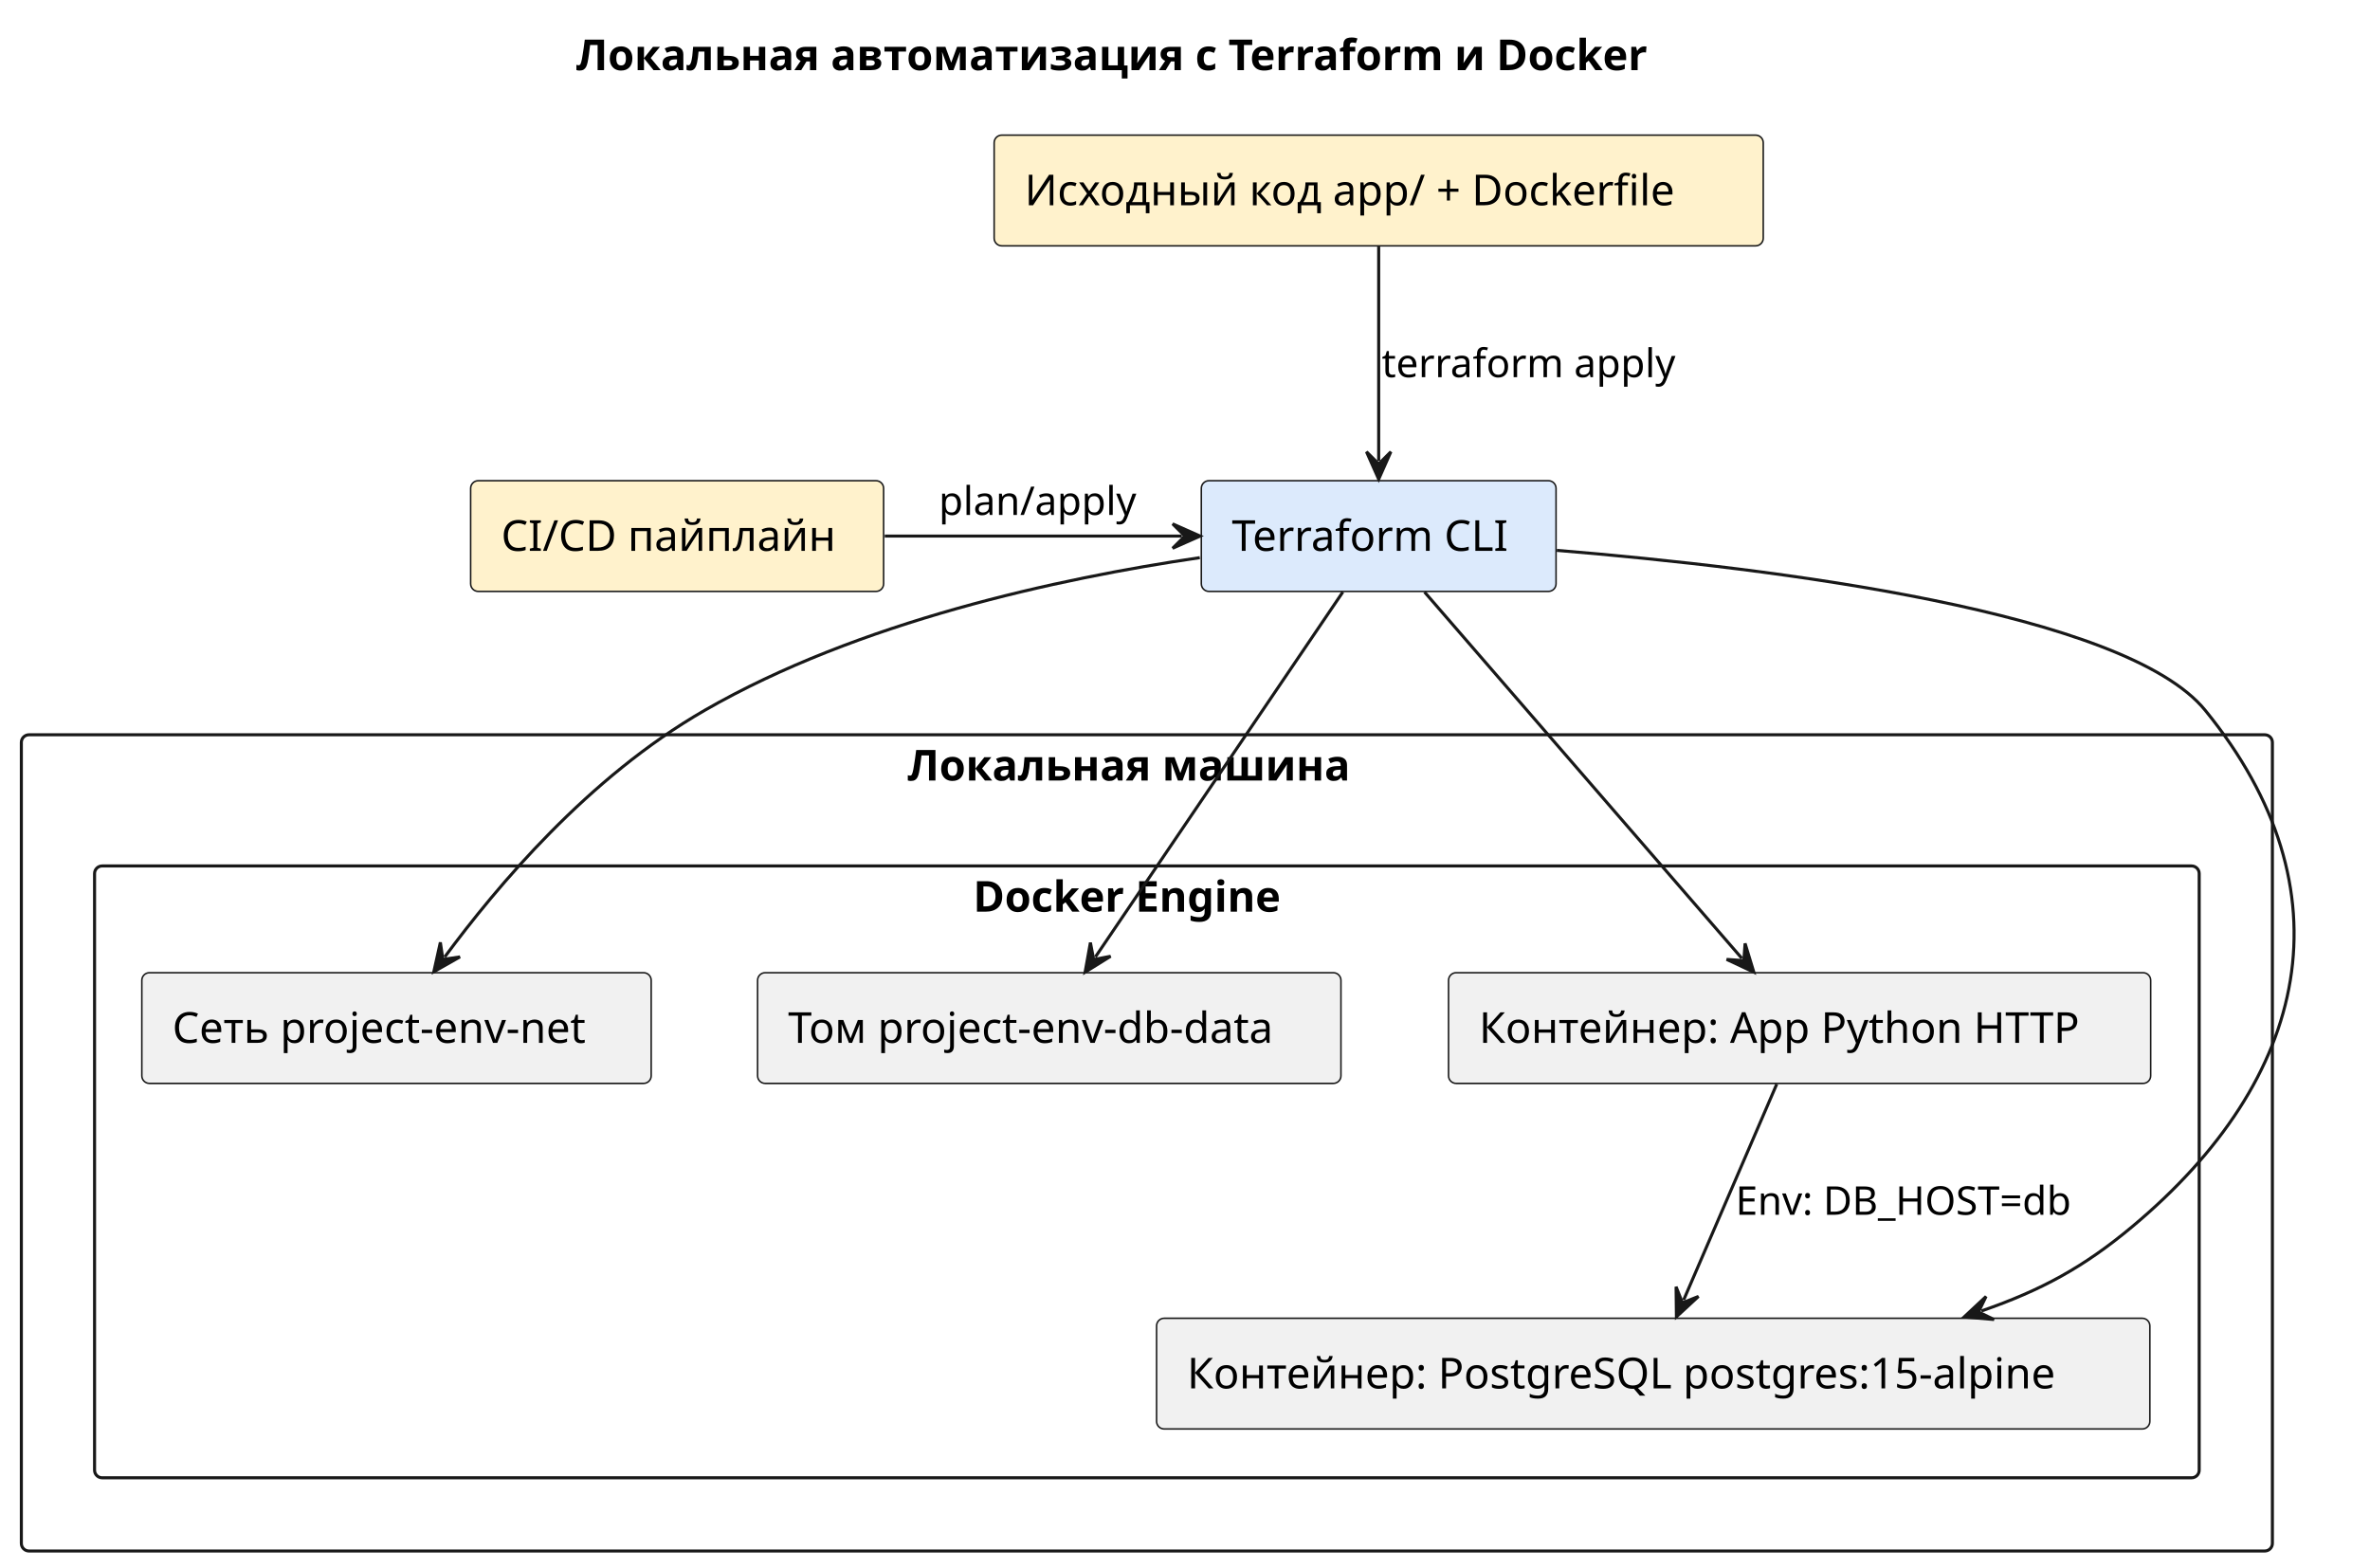
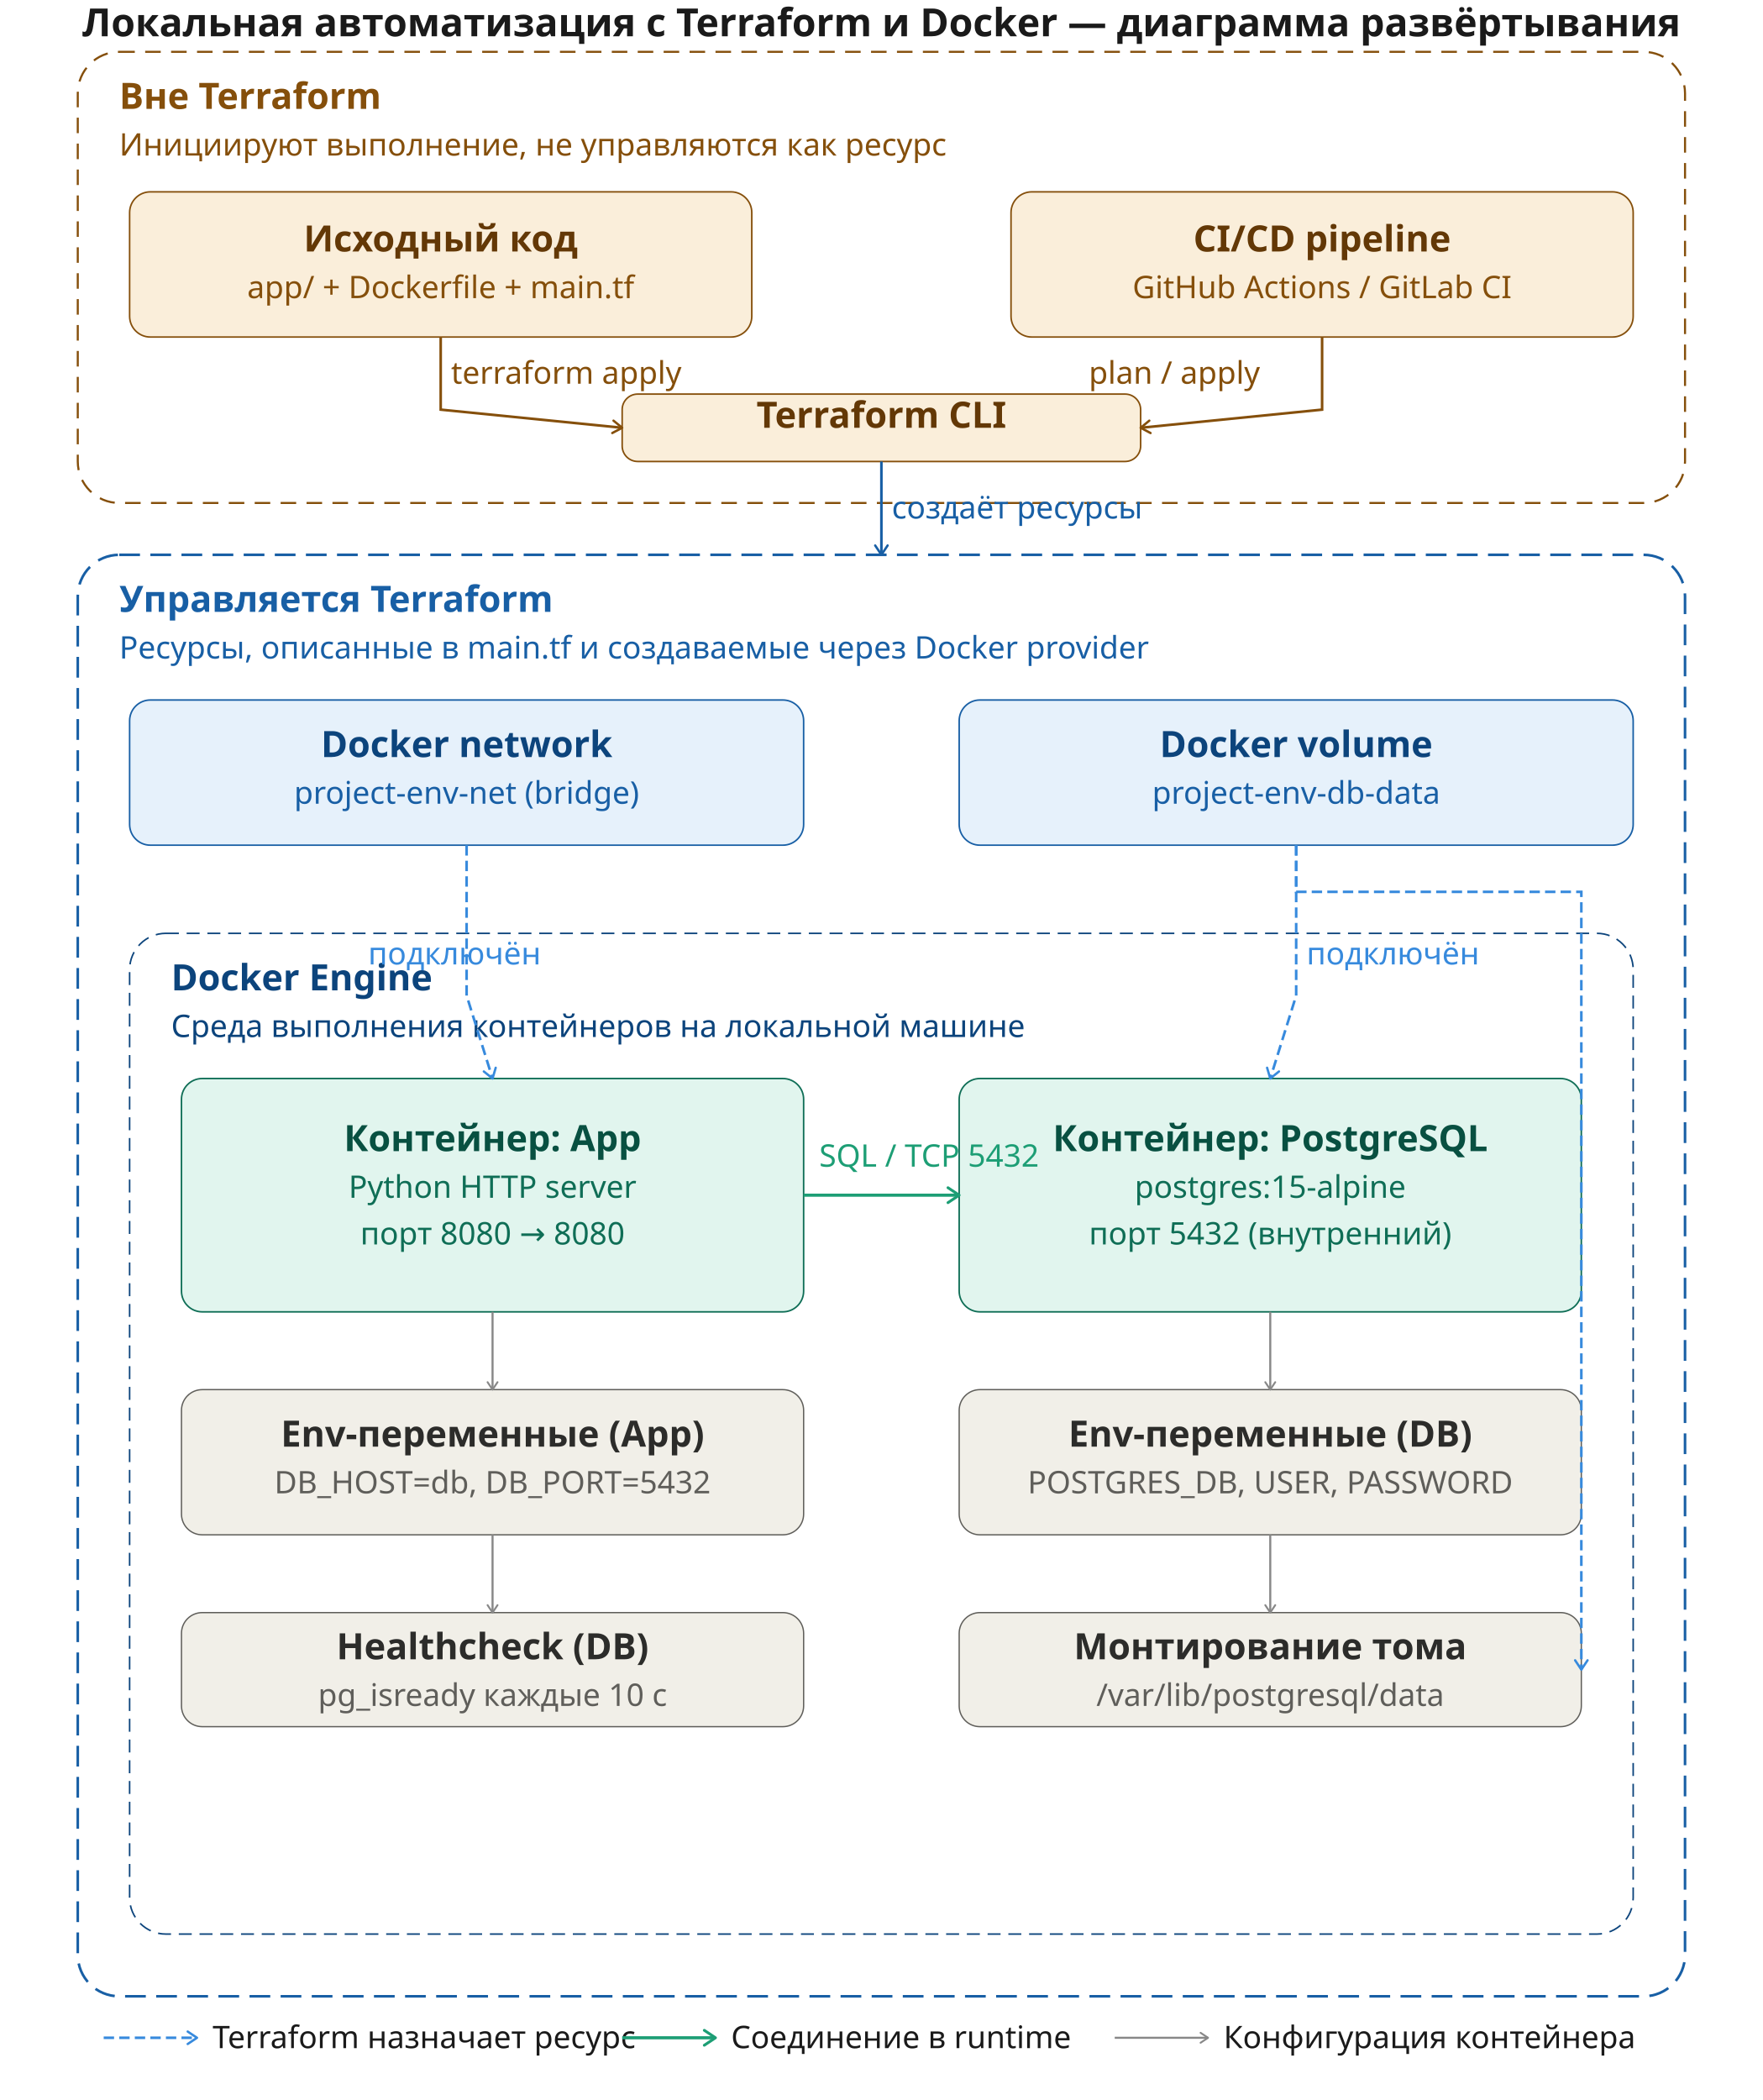
- <svg xmlns="http://www.w3.org/2000/svg" contentStyleType="text/css" data-diagram-type="DESCRIPTION" height="514px" preserveAspectRatio="none" style="width:777px;height:514px;background:#FFFFFF;" version="1.1" viewBox="0 0 777 514" width="777px" zoomAndPan="magnify">
-   <defs />
-   <g>
-     <g class="title" data-source-line="1">
-       <text fill="#000000" font-family="sans-serif" font-size="14" font-weight="bold" lengthAdjust="spacing" textLength="386.251" x="188.864" y="22.995">Локальная автоматизация с Terraform и Docker</text>
-     </g>
-     <g class="cluster" data-entity="......... ......" data-source-line="4" data-uid="ent0002" id="cluster_......... ......">
-       <rect fill="none" height="267.59" rx="2.5" ry="2.5" style="stroke:#181818;stroke-width:1;" width="738" x="7" y="240.897" />
-       <text fill="#000000" font-family="sans-serif" font-size="14" font-weight="bold" lengthAdjust="spacing" textLength="156.974" x="297.513" y="255.892">Локальная машина</text>
-     </g>
-     <g class="cluster" data-entity="Docker Engine" data-source-line="5" data-uid="ent0003" id="cluster_Docker Engine">
-       <rect fill="none" height="200.59" rx="2.5" ry="2.5" style="stroke:#181818;stroke-width:1;" width="690" x="31" y="283.897" />
-       <text fill="#000000" font-family="sans-serif" font-size="14" font-weight="bold" lengthAdjust="spacing" textLength="113.935" x="319.033" y="298.892">Docker Engine</text>
-     </g>
-     <g class="entity" data-entity="NET" data-source-line="6" data-uid="ent0004" id="entity_NET">
-       <rect fill="#F1F1F1" height="36.297" rx="2.5" ry="2.5" style="stroke:#181818;stroke-width:0.5;" width="166.993" x="46.5" y="318.897" />
-       <text fill="#000000" font-family="sans-serif" font-size="14" lengthAdjust="spacing" textLength="146.993" x="56.5" y="341.892">Сеть project-env-net</text>
-     </g>
-     <g class="entity" data-entity="VOL" data-source-line="7" data-uid="ent0005" id="entity_VOL">
-       <rect fill="#F1F1F1" height="36.297" rx="2.5" ry="2.5" style="stroke:#181818;stroke-width:0.5;" width="191.261" x="248.37" y="318.897" />
-       <text fill="#000000" font-family="sans-serif" font-size="14" lengthAdjust="spacing" textLength="171.261" x="258.37" y="341.892">Том project-env-db-data</text>
-     </g>
-     <g class="entity" data-entity="APP" data-source-line="8" data-uid="ent0006" id="entity_APP">
-       <rect fill="#F1F1F1" height="36.297" rx="2.5" ry="2.5" style="stroke:#181818;stroke-width:0.5;" width="230.198" x="474.9" y="318.897" />
-       <text fill="#000000" font-family="sans-serif" font-size="14" lengthAdjust="spacing" textLength="210.198" x="484.9" y="341.892">Контейнер: App Python HTTP</text>
-     </g>
-     <g class="entity" data-entity="DB" data-source-line="9" data-uid="ent0007" id="entity_DB">
-       <rect fill="#F1F1F1" height="36.297" rx="2.5" ry="2.5" style="stroke:#181818;stroke-width:0.5;" width="325.648" x="379.18" y="432.187" />
-       <text fill="#000000" font-family="sans-serif" font-size="14" lengthAdjust="spacing" textLength="305.648" x="389.18" y="455.182">Контейнер: PostgreSQL postgres:15-alpine</text>
-     </g>
-     <g class="entity" data-entity="TF" data-source-line="13" data-uid="ent0008" id="entity_TF">
-       <rect fill="#DCEAFC" height="36.297" rx="2.5" ry="2.5" style="stroke:#181818;stroke-width:0.5;" width="116.298" x="393.85" y="157.597" />
-       <text fill="#000000" font-family="sans-serif" font-size="14" lengthAdjust="spacing" textLength="96.298" x="403.85" y="180.592">Terraform CLI</text>
-     </g>
-     <g class="entity" data-entity="CODE" data-source-line="14" data-uid="ent0009" id="entity_CODE">
-       <rect fill="#FFF2CC" height="36.297" rx="2.5" ry="2.5" style="stroke:#181818;stroke-width:0.5;" width="252.148" x="325.93" y="44.297" />
-       <text fill="#000000" font-family="sans-serif" font-size="14" lengthAdjust="spacing" textLength="232.148" x="335.93" y="67.292">Исходный код app/ + Dockerfile</text>
-     </g>
-     <g class="entity" data-entity="CI" data-source-line="15" data-uid="ent0010" id="entity_CI">
-       <rect fill="#FFF2CC" height="36.297" rx="2.5" ry="2.5" style="stroke:#181818;stroke-width:0.5;" width="135.391" x="154.3" y="157.597" />
-       <text fill="#000000" font-family="sans-serif" font-size="14" lengthAdjust="spacing" textLength="115.391" x="164.3" y="180.592">CI/CD пайплайн</text>
-     </g>
-     <g class="link" data-entity-1="TF" data-entity-2="NET" data-source-line="17" data-uid="lnk11" id="link_TF_NET">
-       <path d="M393.35,182.827 C346.82,189.657 281.43,203.857 231,232.897 C192.77,254.897 162.939,290.584 145.799,313.744" fill="none" id="TF-to-NET" style="stroke:#181818;stroke-width:1;" />
-       <polygon fill="#181818" points="142.23,318.567,150.799,313.712,145.204,314.548,144.369,308.953,142.23,318.567" style="stroke:#181818;stroke-width:1;" />
-     </g>
-     <g class="link" data-entity-1="TF" data-entity-2="VOL" data-source-line="18" data-uid="lnk12" id="link_TF_VOL">
-       <path d="M440.24,194.097 C419.46,224.737 379.876,283.12 359.116,313.75" fill="none" id="TF-to-VOL" style="stroke:#181818;stroke-width:1;" />
-       <polygon fill="#181818" points="355.75,318.717,364.111,313.511,358.555,314.578,357.488,309.023,355.75,318.717" style="stroke:#181818;stroke-width:1;" />
-     </g>
-     <g class="link" data-entity-1="TF" data-entity-2="APP" data-source-line="19" data-uid="lnk13" id="link_TF_APP">
-       <path d="M467.03,194.097 C493.58,224.737 544.532,283.552 571.062,314.182" fill="none" id="TF-to-APP" style="stroke:#181818;stroke-width:1;" />
-       <polygon fill="#181818" points="574.99,318.717,572.121,309.295,571.716,314.938,566.074,314.533,574.99,318.717" style="stroke:#181818;stroke-width:1;" />
-     </g>
-     <g class="link" data-entity-1="TF" data-entity-2="DB" data-source-line="20" data-uid="lnk14" id="link_TF_DB">
-       <path d="M510.4,180.437 C581.89,186.307 696.72,200.617 723,232.897 C770.98,291.827 757.36,353.507 699,402.187 C683.16,415.407 669.359,422.952 649.599,429.802" fill="none" id="TF-to-DB" style="stroke:#181818;stroke-width:1;" />
-       <polygon fill="#181818" points="643.93,431.767,653.744,432.598,648.654,430.129,651.123,425.04,643.93,431.767" style="stroke:#181818;stroke-width:1;" />
-     </g>
-     <g class="link" data-entity-1="CODE" data-entity-2="TF" data-source-line="22" data-uid="lnk15" id="link_CODE_TF">
-       <path d="M452,80.837 C452,101.627 452,130.217 452,151.107" fill="none" id="CODE-to-TF" style="stroke:#181818;stroke-width:1;" />
-       <polygon fill="#181818" points="452,157.107,456,148.107,452,152.107,448,148.107,452,157.107" style="stroke:#181818;stroke-width:1;" />
-       <text fill="#000000" font-family="sans-serif" font-size="13" lengthAdjust="spacing" textLength="102.197" x="453" y="123.664">terraform apply</text>
-     </g>
-     <g class="link" data-entity-1="CI" data-entity-2="TF" data-source-line="23" data-uid="lnk16" id="link_CI_TF">
-       <path d="M290.07,175.747 C322.93,175.747 355.94,175.747 387.45,175.747" fill="none" id="CI-to-TF" style="stroke:#181818;stroke-width:1;" />
-       <polygon fill="#181818" points="393.45,175.747,384.45,171.747,388.45,175.747,384.45,179.747,393.45,175.747" style="stroke:#181818;stroke-width:1;" />
-       <text fill="#000000" font-family="sans-serif" font-size="13" lengthAdjust="spacing" textLength="68.225" x="307.77" y="168.814">plan/apply</text>
-     </g>
-     <g class="link" data-entity-1="APP" data-entity-2="DB" data-source-line="24" data-uid="lnk17" id="link_APP_DB">
-       <path d="M582.5,355.427 C573.54,376.217 560.995,405.297 551.985,426.197" fill="none" id="APP-to-DB" style="stroke:#181818;stroke-width:1;" />
-       <polygon fill="#181818" points="549.61,431.707,556.846,425.026,551.589,427.115,549.5,421.859,549.61,431.707" style="stroke:#181818;stroke-width:1;" />
-       <text fill="#000000" font-family="sans-serif" font-size="13" lengthAdjust="spacing" textLength="121.685" x="569" y="398.254">Env: DB_HOST=db</text>
-     </g>
-   </g>
+ <svg xmlns="http://www.w3.org/2000/svg" width="1360" height="1620" viewBox="0 0 680 810" style="background:#FFFFFF;font-family:sans-serif;">
+   <defs>
+     <marker id="arrow" viewBox="0 0 10 10" refX="8" refY="5" markerWidth="6" markerHeight="6" orient="auto-start-reverse">
+       <path d="M2 1L8 5L2 9" fill="none" stroke="context-stroke" stroke-width="1.5" stroke-linecap="round" stroke-linejoin="round" />
+     </marker>
+   </defs>
+   <text font-size="15" font-weight="bold" fill="#1a1a1a" x="340" y="14" text-anchor="middle">Локальная автоматизация с Terraform и Docker — диаграмма развёртывания</text>
+   <rect x="30" y="20" width="620" height="174" rx="16" fill="none" stroke="#854F0B" stroke-width="0.8" stroke-dasharray="6 4" />
+   <text font-size="14" font-weight="bold" fill="#854F0B" x="46" y="42">Вне Terraform</text>
+   <text font-size="12" fill="#854F0B" x="46" y="60">Инициируют выполнение, не управляются как ресурс</text>
+   <rect x="50" y="74" width="240" height="56" rx="8" fill="#FAEEDA" stroke="#854F0B" stroke-width="0.6" />
+   <text font-size="14" font-weight="bold" fill="#633806" x="170" y="97" text-anchor="middle">Исходный код</text>
+   <text font-size="12" fill="#854F0B" x="170" y="115" text-anchor="middle">app/ + Dockerfile + main.tf</text>
+   <rect x="390" y="74" width="240" height="56" rx="8" fill="#FAEEDA" stroke="#854F0B" stroke-width="0.6" />
+   <text font-size="14" font-weight="bold" fill="#633806" x="510" y="97" text-anchor="middle">CI/CD pipeline</text>
+   <text font-size="12" fill="#854F0B" x="510" y="115" text-anchor="middle">GitHub Actions / GitLab CI</text>
+   <rect x="240" y="152" width="200" height="26" rx="6" fill="#FAEEDA" stroke="#854F0B" stroke-width="0.6" />
+   <text font-size="14" font-weight="bold" fill="#633806" x="340" y="165" text-anchor="middle">Terraform CLI</text>
+   <path d="M170 130 L170 158 L240 165" fill="none" stroke="#854F0B" stroke-width="1" marker-end="url(#arrow)" />
+   <text font-size="12" fill="#854F0B" x="174" y="148">terraform apply</text>
+   <path d="M510 130 L510 158 L440 165" fill="none" stroke="#854F0B" stroke-width="1" marker-end="url(#arrow)" />
+   <text font-size="12" fill="#854F0B" x="420" y="148">plan / apply</text>
+   <rect x="30" y="214" width="620" height="556" rx="16" fill="none" stroke="#185FA5" stroke-width="1" stroke-dasharray="8 4" />
+   <text font-size="14" font-weight="bold" fill="#185FA5" x="46" y="236">Управляется Terraform</text>
+   <text font-size="12" fill="#185FA5" x="46" y="254">Ресурсы, описанные в main.tf и создаваемые через Docker provider</text>
+   <line x1="340" y1="178" x2="340" y2="214" stroke="#185FA5" stroke-width="1" marker-end="url(#arrow)" />
+   <text font-size="12" fill="#185FA5" x="344" y="200">создаёт ресурсы</text>
+   <rect x="50" y="270" width="260" height="56" rx="8" fill="#E6F1FB" stroke="#185FA5" stroke-width="0.6" />
+   <text font-size="14" font-weight="bold" fill="#0C447C" x="180" y="292" text-anchor="middle">Docker network</text>
+   <text font-size="12" fill="#185FA5" x="180" y="310" text-anchor="middle">project-env-net (bridge)</text>
+   <rect x="370" y="270" width="260" height="56" rx="8" fill="#E6F1FB" stroke="#185FA5" stroke-width="0.6" />
+   <text font-size="14" font-weight="bold" fill="#0C447C" x="500" y="292" text-anchor="middle">Docker volume</text>
+   <text font-size="12" fill="#185FA5" x="500" y="310" text-anchor="middle">project-env-db-data</text>
+   <rect x="50" y="360" width="580" height="386" rx="14" fill="none" stroke="#0C447C" stroke-width="0.6" stroke-dasharray="5 3" />
+   <text font-size="14" font-weight="bold" fill="#0C447C" x="66" y="382">Docker Engine</text>
+   <text font-size="12" fill="#0C447C" x="66" y="400">Среда выполнения контейнеров на локальной машине</text>
+   <rect x="70" y="416" width="240" height="90" rx="8" fill="#E1F5EE" stroke="#0F6E56" stroke-width="0.6" />
+   <text font-size="14" font-weight="bold" fill="#085041" x="190" y="444" text-anchor="middle">Контейнер: App</text>
+   <text font-size="12" fill="#0F6E56" x="190" y="462" text-anchor="middle">Python HTTP server</text>
+   <text font-size="12" fill="#0F6E56" x="190" y="480" text-anchor="middle">порт 8080 → 8080</text>
+   <rect x="370" y="416" width="240" height="90" rx="8" fill="#E1F5EE" stroke="#0F6E56" stroke-width="0.6" />
+   <text font-size="14" font-weight="bold" fill="#085041" x="490" y="444" text-anchor="middle">Контейнер: PostgreSQL</text>
+   <text font-size="12" fill="#0F6E56" x="490" y="462" text-anchor="middle">postgres:15-alpine</text>
+   <text font-size="12" fill="#0F6E56" x="490" y="480" text-anchor="middle">порт 5432 (внутренний)</text>
+   <rect x="70" y="536" width="240" height="56" rx="8" fill="#F1EFE8" stroke="#5F5E5A" stroke-width="0.5" />
+   <text font-size="14" font-weight="bold" fill="#2C2C2A" x="190" y="558" text-anchor="middle">Env-переменные (App)</text>
+   <text font-size="12" fill="#5F5E5A" x="190" y="576" text-anchor="middle">DB_HOST=db, DB_PORT=5432</text>
+   <rect x="370" y="536" width="240" height="56" rx="8" fill="#F1EFE8" stroke="#5F5E5A" stroke-width="0.5" />
+   <text font-size="14" font-weight="bold" fill="#2C2C2A" x="490" y="558" text-anchor="middle">Env-переменные (DB)</text>
+   <text font-size="12" fill="#5F5E5A" x="490" y="576" text-anchor="middle">POSTGRES_DB, USER, PASSWORD</text>
+   <rect x="70" y="622" width="240" height="44" rx="8" fill="#F1EFE8" stroke="#5F5E5A" stroke-width="0.5" />
+   <text font-size="14" font-weight="bold" fill="#2C2C2A" x="190" y="640" text-anchor="middle">Healthcheck (DB)</text>
+   <text font-size="12" fill="#5F5E5A" x="190" y="658" text-anchor="middle">pg_isready каждые 10 с</text>
+   <rect x="370" y="622" width="240" height="44" rx="8" fill="#F1EFE8" stroke="#5F5E5A" stroke-width="0.5" />
+   <text font-size="14" font-weight="bold" fill="#2C2C2A" x="490" y="640" text-anchor="middle">Монтирование тома</text>
+   <text font-size="12" fill="#5F5E5A" x="490" y="658" text-anchor="middle">/var/lib/postgresql/data</text>
+   <path d="M180 326 L180 384 L190 416" fill="none" stroke="#378ADD" stroke-width="1" stroke-dasharray="4 2" marker-end="url(#arrow)" />
+   <text font-size="12" fill="#378ADD" x="142" y="372">подключён</text>
+   <path d="M500 326 L500 384 L490 416" fill="none" stroke="#378ADD" stroke-width="1" stroke-dasharray="4 2" marker-end="url(#arrow)" />
+   <text font-size="12" fill="#378ADD" x="504" y="372">подключён</text>
+   <path d="M500 326 L500 344 L610 344 L610 644" fill="none" stroke="#378ADD" stroke-width="1" stroke-dasharray="4 2" marker-end="url(#arrow)" />
+   <path d="M310 461 L370 461" fill="none" stroke="#1D9E75" stroke-width="1.2" marker-end="url(#arrow)" />
+   <text font-size="12" fill="#1D9E75" x="316" y="450">SQL / TCP 5432</text>
+   <line x1="190" y1="506" x2="190" y2="536" stroke="#888" stroke-width="0.8" marker-end="url(#arrow)" />
+   <line x1="490" y1="506" x2="490" y2="536" stroke="#888" stroke-width="0.8" marker-end="url(#arrow)" />
+   <line x1="490" y1="592" x2="490" y2="622" stroke="#888" stroke-width="0.8" marker-end="url(#arrow)" />
+   <line x1="190" y1="592" x2="190" y2="622" stroke="#888" stroke-width="0.8" marker-end="url(#arrow)" />
+   <line x1="40" y1="786" x2="76" y2="786" stroke="#378ADD" stroke-width="1" stroke-dasharray="4 2" marker-end="url(#arrow)" />
+   <text font-size="12" fill="#1a1a1a" x="82" y="790">Terraform назначает ресурс</text>
+   <line x1="240" y1="786" x2="276" y2="786" stroke="#1D9E75" stroke-width="1.2" marker-end="url(#arrow)" />
+   <text font-size="12" fill="#1a1a1a" x="282" y="790">Соединение в runtime</text>
+   <line x1="430" y1="786" x2="466" y2="786" stroke="#888" stroke-width="0.8" marker-end="url(#arrow)" />
+   <text font-size="12" fill="#1a1a1a" x="472" y="790">Конфигурация контейнера</text>
</svg>
